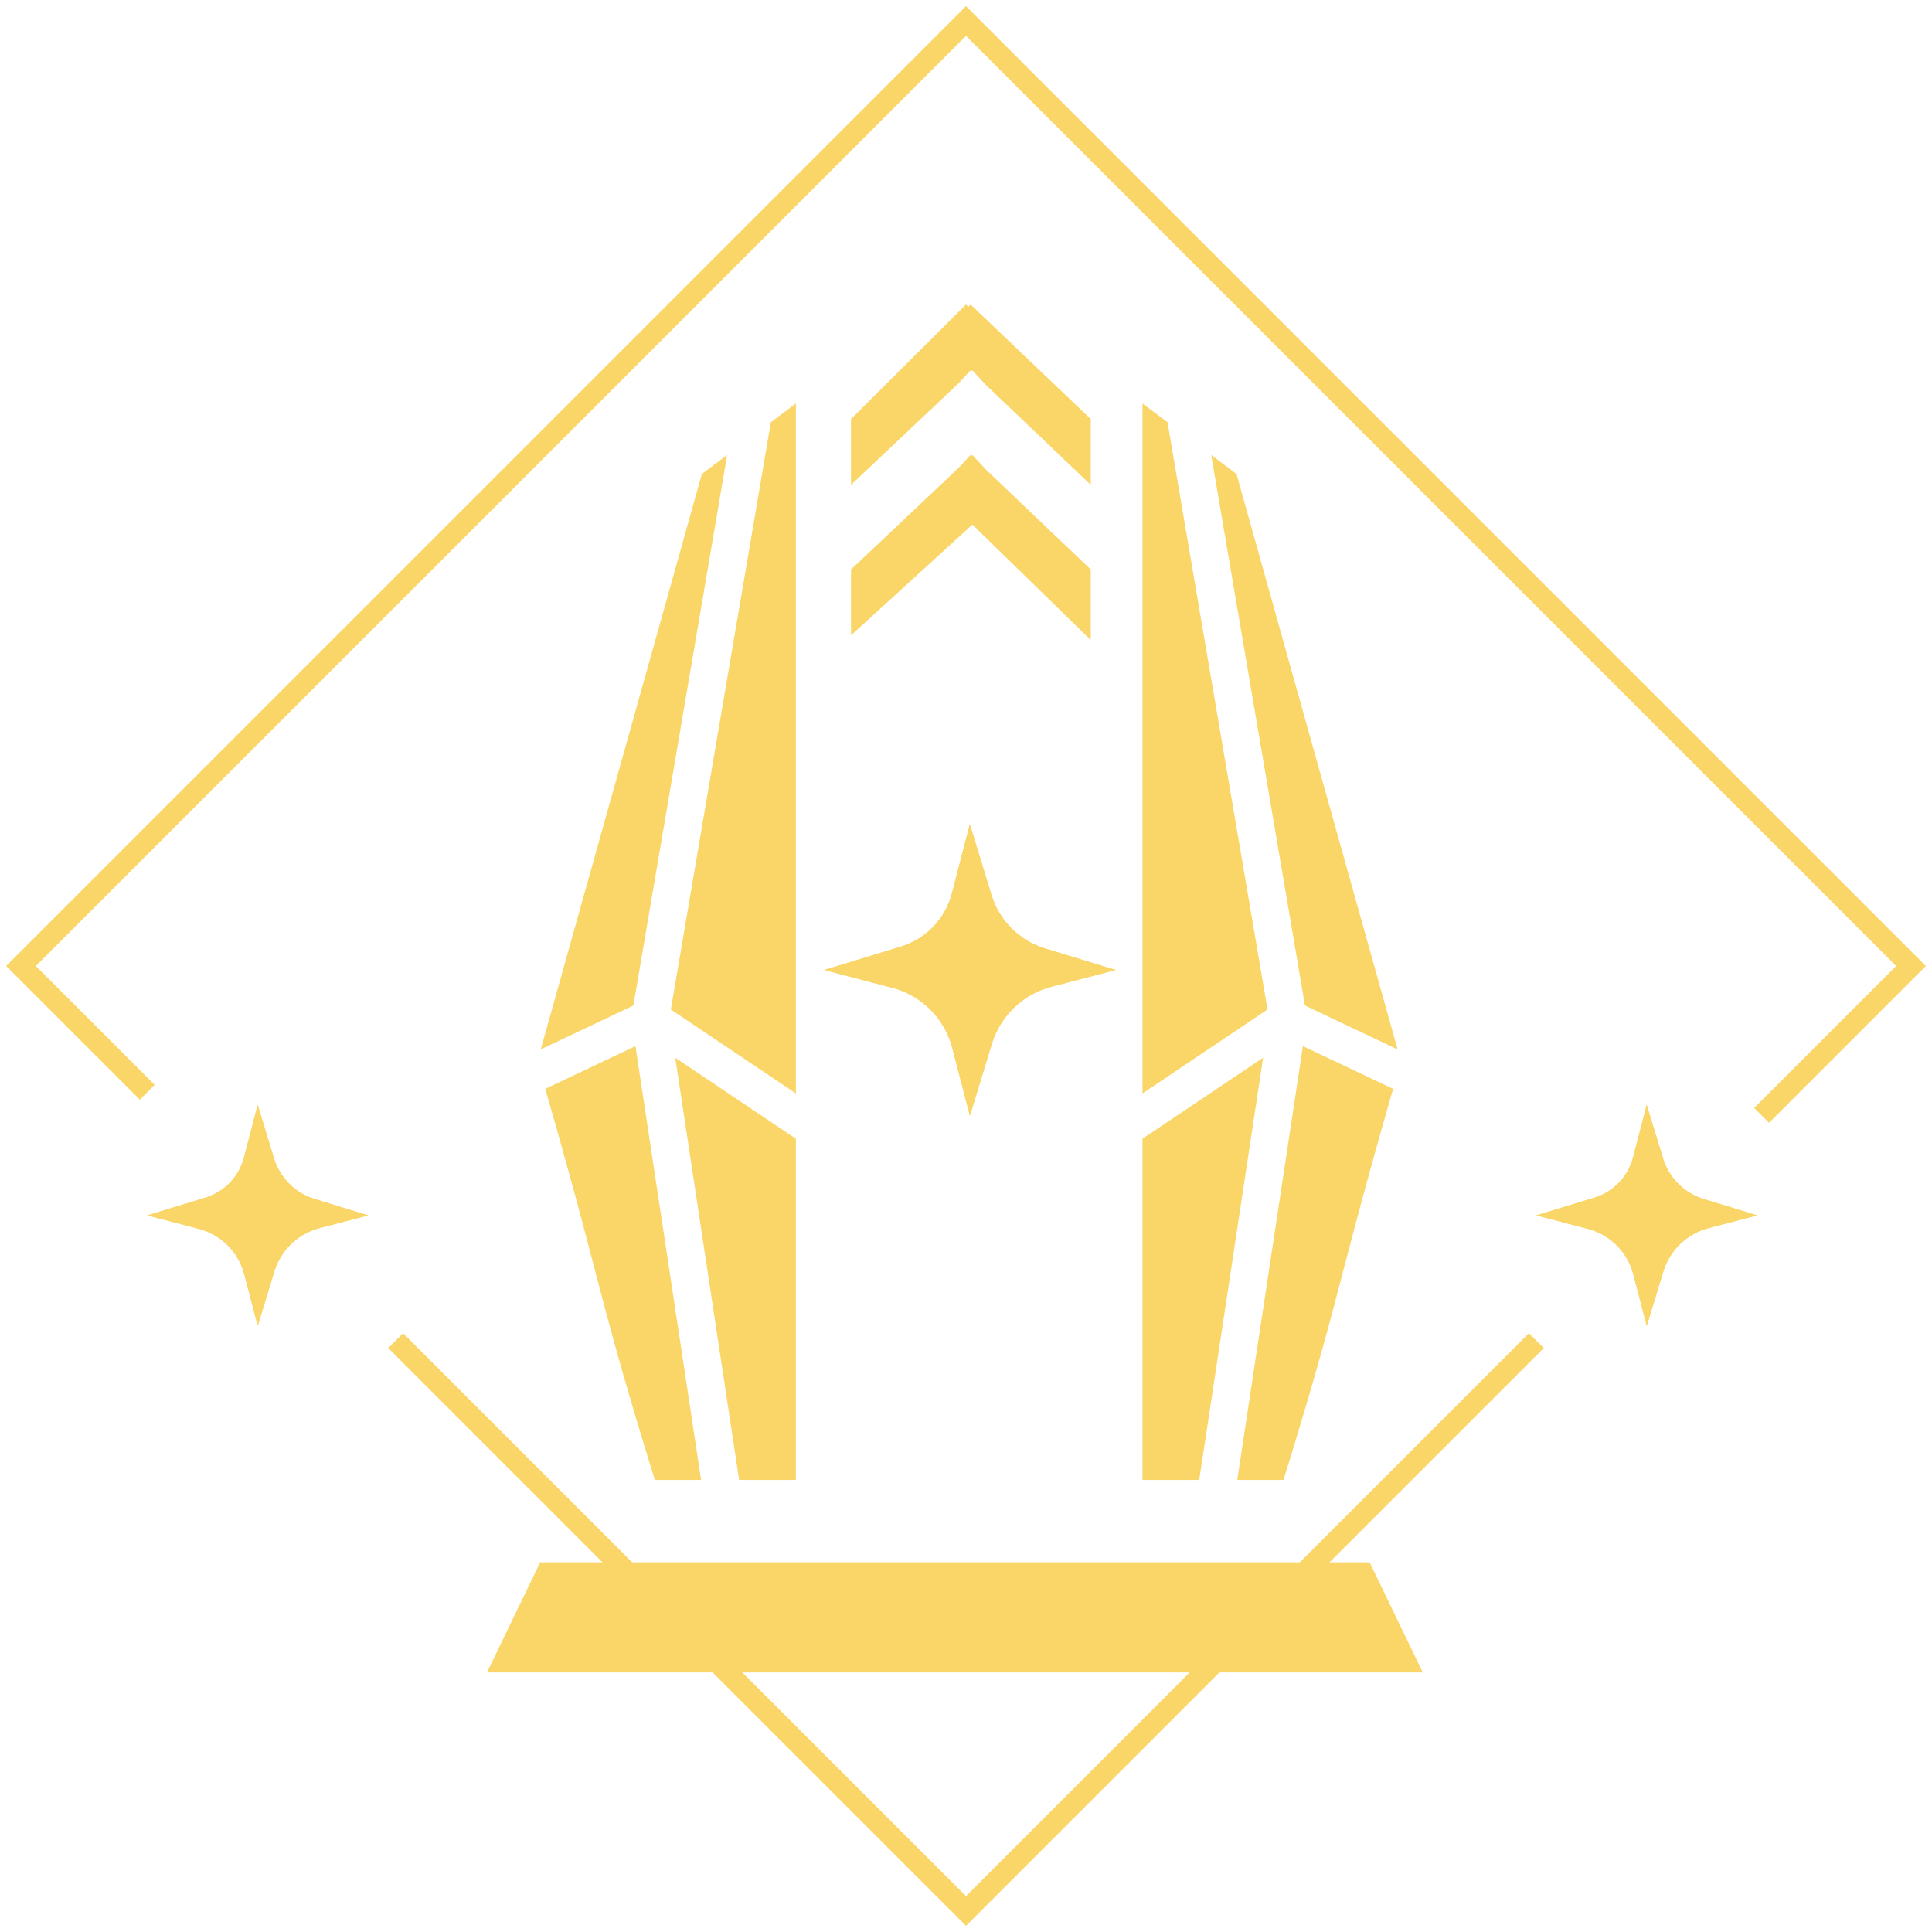
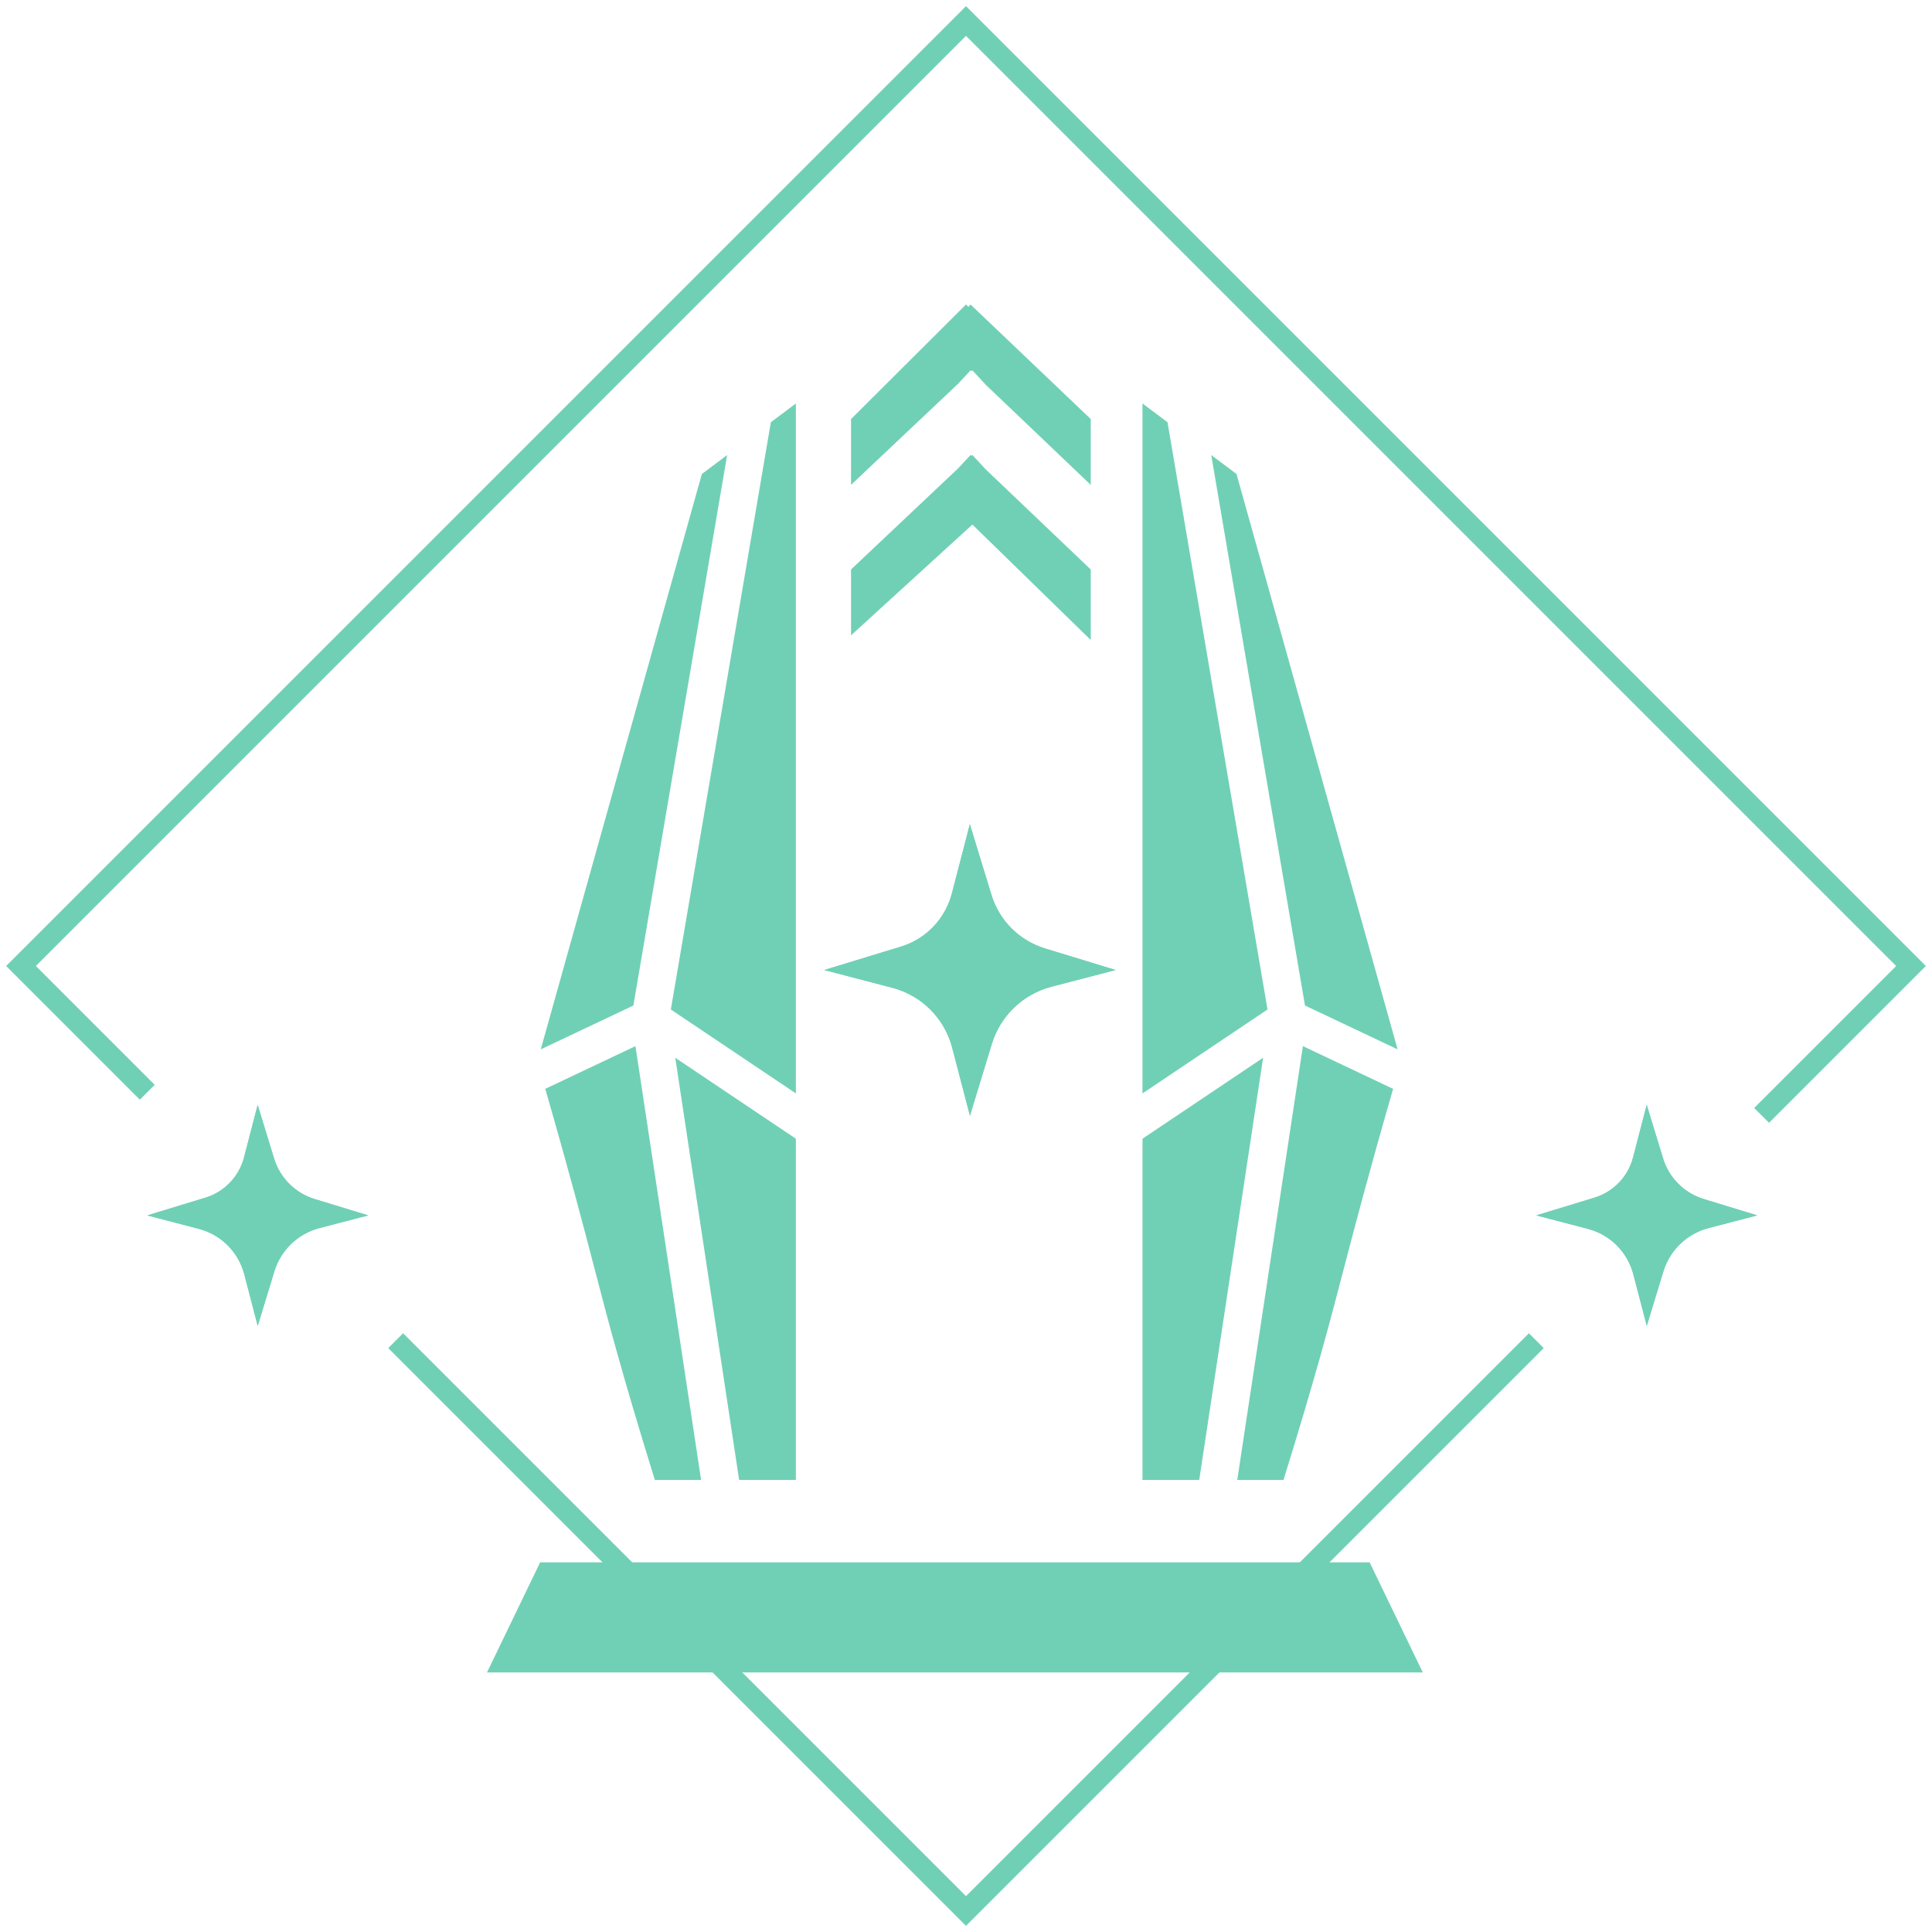
<svg xmlns="http://www.w3.org/2000/svg" width="92" height="92" viewBox="0 0 92 92" fill="none">
-   <path d="M73.158 63.842L46 91L18.842 63.842M83.886 53.114L91 46L46 1L1 46L7.013 52.013" stroke="#F9D667" />
-   <path d="M45.342 49.889L46.187 53.129L47.227 49.719C47.636 48.372 48.716 47.336 50.079 46.984L53.125 46.191L49.763 45.164C48.542 44.792 47.583 43.833 47.211 42.611L46.183 39.25L45.326 42.551C45.01 43.756 44.096 44.711 42.907 45.075L39.25 46.191L42.49 47.037C43.886 47.401 44.978 48.493 45.342 49.889Z" fill="#F9D667" />
-   <path d="M45.342 49.889L46.187 53.129L47.227 49.719C47.636 48.372 48.716 47.336 50.079 46.984L53.125 46.191L49.763 45.164C48.542 44.792 47.583 43.833 47.211 42.611L46.183 39.25L45.326 42.551C45.01 43.756 44.096 44.711 42.907 45.075L39.25 46.191L42.49 47.037C43.886 47.401 44.978 48.493 45.342 49.889Z" fill="#F9D667" />
-   <path d="M11.632 60.68L12.273 63.136L13.061 60.551C13.371 59.529 14.19 58.744 15.224 58.477L17.533 57.876L14.985 57.097C14.058 56.815 13.331 56.088 13.049 55.162L12.27 52.613L11.62 55.116C11.381 56.03 10.688 56.754 9.786 57.03L7.013 57.876L9.47 58.517C10.528 58.793 11.356 59.621 11.632 60.68Z" fill="#F9D667" />
-   <path d="M11.632 60.68L12.273 63.136L13.061 60.551C13.371 59.529 14.19 58.744 15.224 58.477L17.533 57.876L14.985 57.097C14.058 56.815 13.331 56.088 13.049 55.162L12.27 52.613L11.62 55.116C11.381 56.03 10.688 56.754 9.786 57.03L7.013 57.876L9.47 58.517C10.528 58.793 11.356 59.621 11.632 60.68Z" fill="#F9D667" />
-   <path d="M77.777 60.68L78.418 63.136L79.206 60.551C79.516 59.529 80.335 58.744 81.369 58.477L83.678 57.876L81.129 57.097C80.203 56.815 79.476 56.088 79.194 55.162L78.415 52.613L77.765 55.116C77.526 56.03 76.832 56.754 75.931 57.03L73.158 57.876L75.615 58.517C76.673 58.793 77.501 59.621 77.777 60.68Z" fill="#F9D667" />
-   <path d="M77.777 60.68L78.418 63.136L79.206 60.551C79.516 59.529 80.335 58.744 81.369 58.477L83.678 57.876L81.129 57.097C80.203 56.815 79.476 56.088 79.194 55.162L78.415 52.613L77.765 55.116C77.526 56.03 76.832 56.754 75.931 57.03L73.158 57.876L75.615 58.517C76.673 58.793 77.501 59.621 77.777 60.68Z" fill="#F9D667" />
-   <path d="M25.721 74.398H65.221L67.753 79.641H23.189L25.721 74.398Z" fill="#F9D667" />
-   <path fill-rule="evenodd" clip-rule="evenodd" d="M40.525 23.089V19.956L46 14.5L46.114 14.613L46.218 14.501L51.941 19.955L51.941 23.09L46.948 18.33L46.302 17.634L46.259 17.674L46.218 17.635L45.627 18.271L40.525 23.089ZM40.525 27.118V30.254L46.305 24.98L51.941 30.476L51.941 27.119L46.948 22.36L46.301 21.664L46.259 21.704L46.218 21.665L45.627 22.301L40.525 27.118Z" fill="#F9D667" />
-   <path fill-rule="evenodd" clip-rule="evenodd" d="M55.596 20.107L60.358 48.071L54.404 52.068V19.213L55.596 20.107ZM57.678 21.669L62.142 47.882L66.553 49.97L58.881 22.571L57.678 21.669ZM66.339 51.85L62.043 49.816L58.917 70.475H61.119C62.692 65.395 63.284 63.125 63.99 60.417C64.537 58.323 65.151 55.968 66.339 51.85ZM57.106 70.475L60.148 50.369L54.404 54.225V70.475H57.106Z" fill="#F9D667" />
-   <path fill-rule="evenodd" clip-rule="evenodd" d="M36.707 20.107L31.945 48.071L37.899 52.068V19.213L36.707 20.107ZM34.625 21.669L30.161 47.882L25.75 49.97L33.422 22.571L34.625 21.669ZM25.964 51.85L30.26 49.816L33.386 70.475H31.183C29.611 65.395 29.019 63.125 28.312 60.417C27.766 58.323 27.152 55.968 25.964 51.85ZM35.197 70.475L32.155 50.369L37.899 54.225V70.475H35.197Z" fill="#F9D667" />
+   <path d="M73.158 63.842L46 91L18.842 63.842M83.886 53.114L91 46L46 1L1 46L7.013 52.013" stroke="#70D0B5" />
+   <path d="M45.342 49.889L46.187 53.129L47.227 49.719C47.636 48.372 48.716 47.336 50.079 46.984L53.125 46.191L49.763 45.164C48.542 44.792 47.583 43.833 47.211 42.611L46.183 39.25L45.326 42.551C45.01 43.756 44.096 44.711 42.907 45.075L39.25 46.191L42.49 47.037C43.886 47.401 44.978 48.493 45.342 49.889Z" fill="#70D0B5" />
+   <path d="M45.342 49.889L46.187 53.129L47.227 49.719C47.636 48.372 48.716 47.336 50.079 46.984L53.125 46.191L49.763 45.164C48.542 44.792 47.583 43.833 47.211 42.611L46.183 39.25L45.326 42.551C45.01 43.756 44.096 44.711 42.907 45.075L39.25 46.191L42.49 47.037C43.886 47.401 44.978 48.493 45.342 49.889Z" fill="#70D0B5" />
+   <path d="M11.632 60.68L12.273 63.136L13.061 60.551C13.371 59.529 14.19 58.744 15.224 58.477L17.533 57.876L14.985 57.097C14.058 56.815 13.331 56.088 13.049 55.162L12.27 52.613L11.62 55.116C11.381 56.03 10.688 56.754 9.786 57.03L7.013 57.876L9.47 58.517C10.528 58.793 11.356 59.621 11.632 60.68Z" fill="#70D0B5" />
+   <path d="M11.632 60.68L12.273 63.136L13.061 60.551C13.371 59.529 14.19 58.744 15.224 58.477L17.533 57.876L14.985 57.097C14.058 56.815 13.331 56.088 13.049 55.162L12.27 52.613L11.62 55.116C11.381 56.03 10.688 56.754 9.786 57.03L7.013 57.876L9.47 58.517C10.528 58.793 11.356 59.621 11.632 60.68Z" fill="#70D0B5" />
+   <path d="M77.777 60.68L78.418 63.136L79.206 60.551C79.516 59.529 80.335 58.744 81.369 58.477L83.678 57.876L81.129 57.097C80.203 56.815 79.476 56.088 79.194 55.162L78.415 52.613L77.765 55.116C77.526 56.03 76.832 56.754 75.931 57.03L73.158 57.876L75.615 58.517C76.673 58.793 77.501 59.621 77.777 60.68Z" fill="#70D0B5" />
+   <path d="M77.777 60.68L78.418 63.136L79.206 60.551C79.516 59.529 80.335 58.744 81.369 58.477L83.678 57.876L81.129 57.097C80.203 56.815 79.476 56.088 79.194 55.162L78.415 52.613L77.765 55.116C77.526 56.03 76.832 56.754 75.931 57.03L73.158 57.876L75.615 58.517C76.673 58.793 77.501 59.621 77.777 60.68Z" fill="#70D0B5" />
+   <path d="M25.721 74.398H65.221L67.753 79.641H23.189L25.721 74.398Z" fill="#70D0B5" />
+   <path fill-rule="evenodd" clip-rule="evenodd" d="M40.525 23.089V19.956L46 14.5L46.114 14.613L46.218 14.501L51.941 19.955L51.941 23.09L46.948 18.33L46.302 17.634L46.259 17.674L46.218 17.635L45.627 18.271L40.525 23.089ZM40.525 27.118V30.254L46.305 24.98L51.941 30.476L51.941 27.119L46.948 22.36L46.301 21.664L46.259 21.704L46.218 21.665L45.627 22.301L40.525 27.118Z" fill="#70D0B5" />
+   <path fill-rule="evenodd" clip-rule="evenodd" d="M55.596 20.107L60.358 48.071L54.404 52.068V19.213L55.596 20.107ZM57.678 21.669L62.142 47.882L66.553 49.97L58.881 22.571L57.678 21.669ZM66.339 51.85L62.043 49.816L58.917 70.475H61.119C62.692 65.395 63.284 63.125 63.99 60.417C64.537 58.323 65.151 55.968 66.339 51.85ZM57.106 70.475L60.148 50.369L54.404 54.225V70.475H57.106Z" fill="#70D0B5" />
+   <path fill-rule="evenodd" clip-rule="evenodd" d="M36.707 20.107L31.945 48.071L37.899 52.068V19.213L36.707 20.107ZM34.625 21.669L30.161 47.882L25.75 49.97L33.422 22.571L34.625 21.669ZM25.964 51.85L30.26 49.816L33.386 70.475H31.183C29.611 65.395 29.019 63.125 28.312 60.417C27.766 58.323 27.152 55.968 25.964 51.85ZM35.197 70.475L32.155 50.369L37.899 54.225V70.475H35.197Z" fill="#70D0B5" />
</svg>
